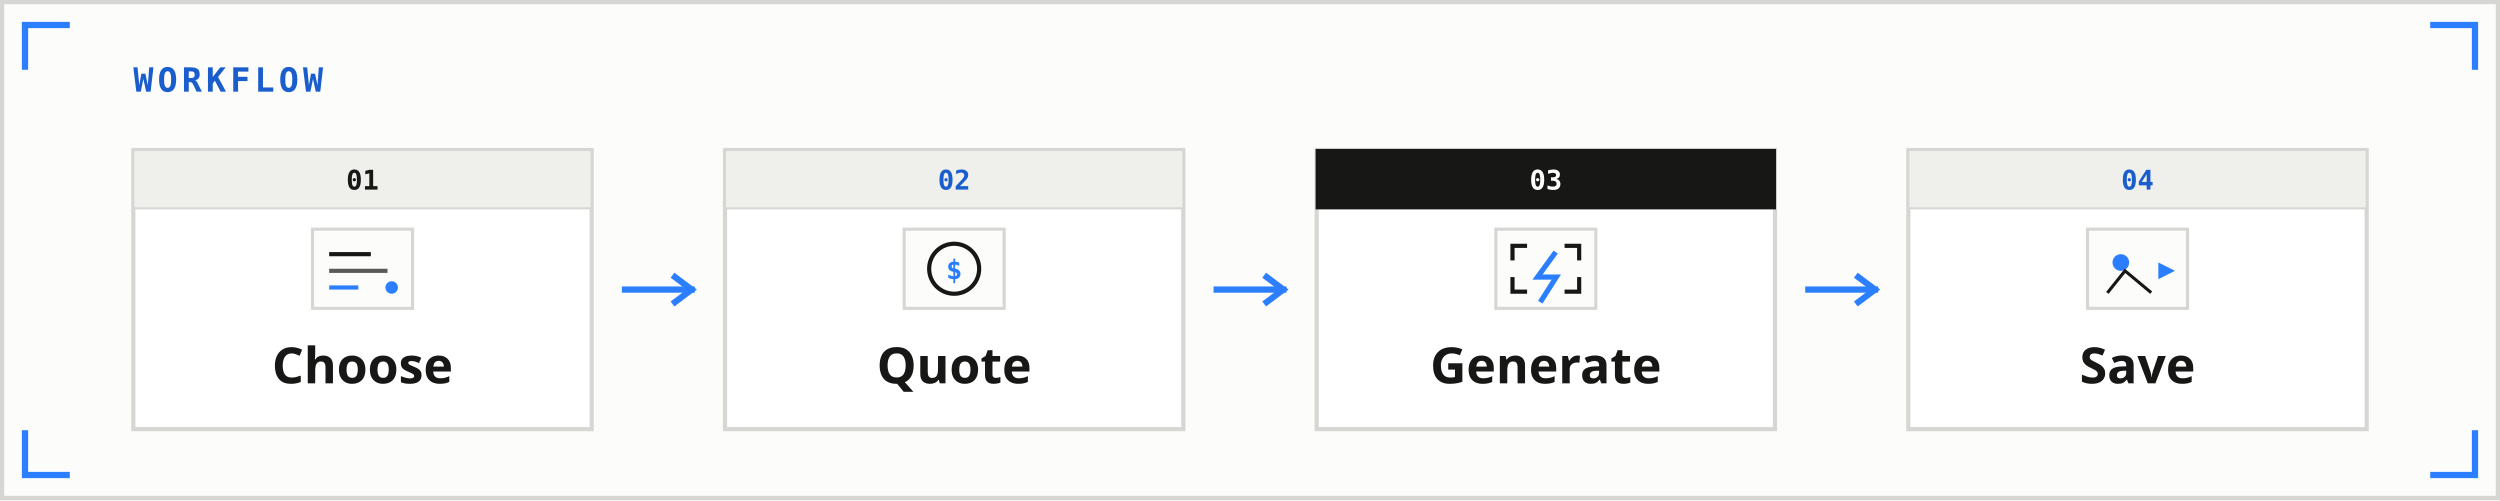
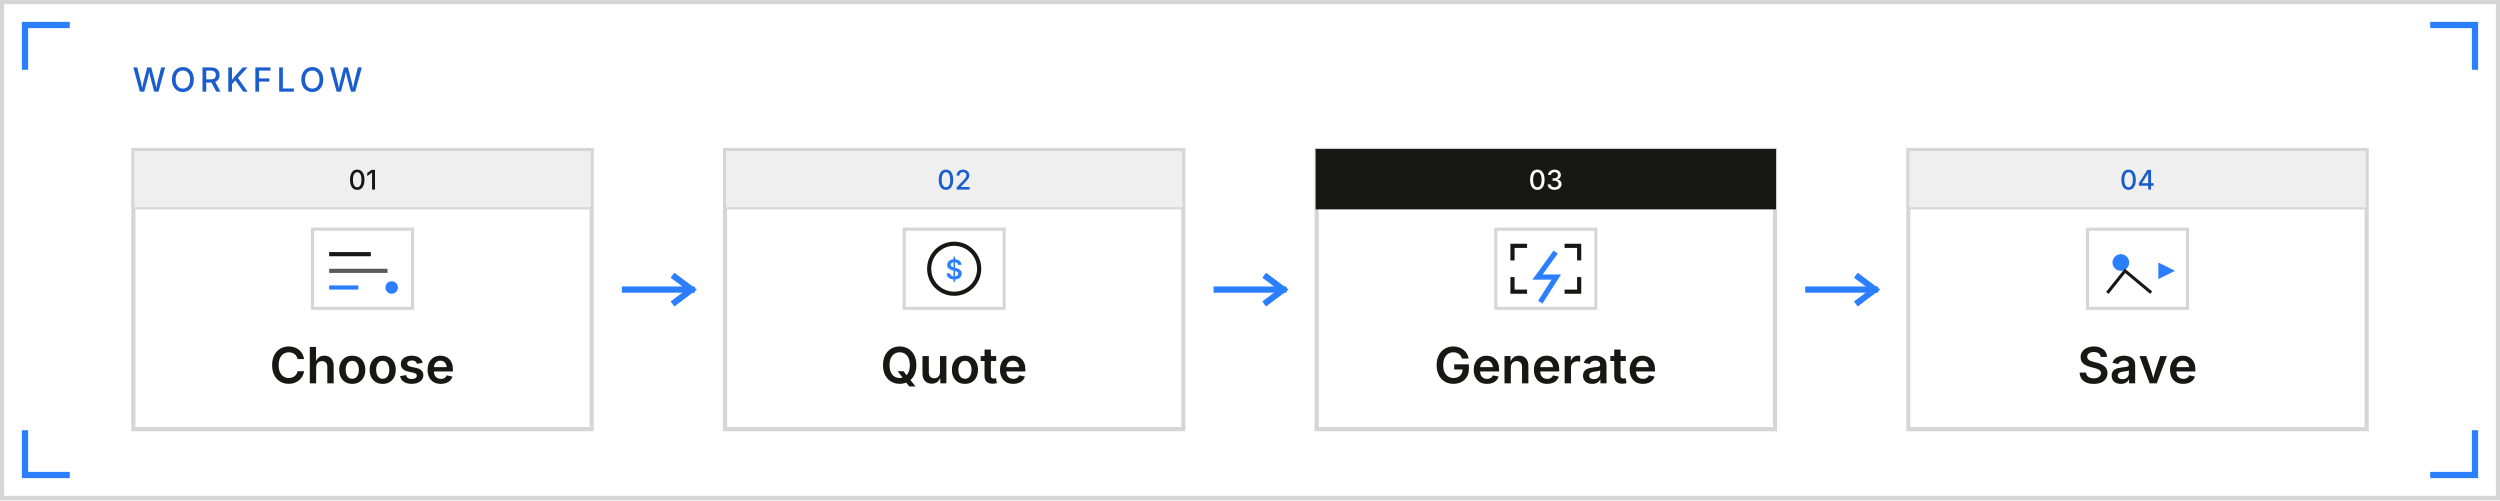
<svg xmlns="http://www.w3.org/2000/svg" viewBox="0 0 1200 240" width="100%" height="100%" fill="none" role="img" aria-labelledby="title desc">
-   <rect width="1200" height="240" fill="#FCFCFB" />
-   <rect x="1" y="1" width="1198" height="238" stroke="#D6D6D3" stroke-width="2" />
+   <rect width="1200" height="240" fill="#FFFFFF" />
+   <rect x="1" y="1" width="1198" height="238" stroke="#D6D6D6" stroke-width="2" />
  <g stroke="#2B7FFF" stroke-width="3" stroke-linecap="square">
    <path d="M12 32 V12 H32" />
    <path d="M1168 12 H1188 V32" />
    <path d="M12 208 V228 H32" />
    <path d="M1168 228 H1188 V208" />
  </g>
-   <text x="64" y="44" fill="#1A5DCC" font-family="'JetBrains Mono', ui-monospace, monospace" font-size="16" font-weight="700" letter-spacing="2">WORKFLOW</text>
+   <path data-label="WORKFLOW" data-font-family="Inter" data-font-weight="500" fill="#1A5DCC" d="M67.16 44 64 32.36H65.88L67.56 39.03Q67.71 39.65 67.85 40.31Q67.98 40.98 68.11 41.66Q68.23 42.34 68.35 43.02H68.09Q68.22 42.34 68.34 41.66Q68.47 40.98 68.62 40.31Q68.76 39.65 68.92 39.03L70.65 32.36H72.6L74.32 39.03Q74.48 39.65 74.62 40.31Q74.76 40.98 74.9 41.66Q75.03 42.34 75.16 43.02H74.88Q75 42.34 75.13 41.66Q75.25 40.98 75.4 40.31Q75.54 39.65 75.68 39.03L77.36 32.36H79.25L76.08 44H74.02L72.17 37.1Q71.96 36.29 71.78 35.34Q71.6 34.39 71.42 33.24H71.82Q71.63 34.34 71.47 35.27Q71.3 36.2 71.06 37.1L69.22 44ZM87.79 44.16Q86.28 44.16 85.09 43.44Q83.9 42.72 83.22 41.39Q82.53 40.05 82.53 38.19Q82.53 36.32 83.22 34.98Q83.9 33.64 85.09 32.92Q86.28 32.2 87.79 32.2Q89.3 32.2 90.48 32.92Q91.67 33.64 92.35 34.98Q93.03 36.32 93.03 38.19Q93.03 40.05 92.35 41.39Q91.67 42.72 90.48 43.44Q89.3 44.16 87.79 44.16ZM87.79 42.53Q88.78 42.53 89.57 42.03Q90.35 41.54 90.81 40.56Q91.26 39.59 91.26 38.19Q91.26 36.77 90.81 35.8Q90.35 34.82 89.57 34.32Q88.78 33.83 87.79 33.83Q86.79 33.83 86 34.33Q85.21 34.83 84.76 35.8Q84.3 36.78 84.3 38.19Q84.3 39.59 84.76 40.56Q85.21 41.53 86 42.03Q86.79 42.53 87.79 42.53ZM97.2 44V32.36H101.37Q102.72 32.36 103.62 32.83Q104.51 33.29 104.96 34.12Q105.41 34.94 105.41 36.02Q105.41 37.09 104.96 37.9Q104.51 38.71 103.61 39.16Q102.71 39.61 101.36 39.61H98.22V38.08H101.19Q102.04 38.08 102.57 37.83Q103.1 37.59 103.35 37.13Q103.6 36.67 103.6 36.02Q103.6 35.36 103.35 34.88Q103.1 34.41 102.57 34.15Q102.04 33.88 101.17 33.88H98.99V44ZM103.82 44 101 38.74H102.98L105.85 44ZM110.83 40.9V39.12Q111.22 38.54 111.6 38.03Q111.98 37.51 112.39 37.01Q112.8 36.51 113.27 35.98L116.54 32.36H118.81L113.86 37.81L113.74 37.78ZM109.57 44V32.36H111.36V36.08L111.32 38.74L111.36 39.61V44ZM116.74 44 112.79 38.3 113.9 36.94 118.85 44ZM122.57 44V32.36H129.82V33.89H124.36V37.63H129.29V39.16H124.36V44ZM134 44V32.36H135.78V42.47H141.05V44ZM149.9 44.16Q148.39 44.16 147.2 43.44Q146.01 42.72 145.32 41.39Q144.64 40.05 144.64 38.19Q144.64 36.32 145.32 34.98Q146.01 33.64 147.2 32.92Q148.39 32.2 149.9 32.2Q151.41 32.2 152.59 32.92Q153.78 33.64 154.46 34.98Q155.14 36.32 155.14 38.19Q155.14 40.05 154.46 41.39Q153.78 42.72 152.59 43.44Q151.41 44.16 149.9 44.16ZM149.9 42.53Q150.89 42.53 151.68 42.03Q152.46 41.54 152.92 40.56Q153.37 39.59 153.37 38.19Q153.37 36.77 152.92 35.8Q152.46 34.82 151.68 34.32Q150.89 33.83 149.9 33.83Q148.9 33.83 148.11 34.33Q147.32 34.83 146.87 35.8Q146.41 36.78 146.41 38.19Q146.41 39.59 146.87 40.56Q147.32 41.53 148.11 42.03Q148.9 42.53 149.9 42.53ZM161.58 44 158.42 32.36H160.3L161.98 39.03Q162.13 39.65 162.27 40.31Q162.4 40.98 162.53 41.66Q162.66 42.34 162.77 43.02H162.51Q162.64 42.34 162.77 41.66Q162.9 40.98 163.04 40.31Q163.18 39.65 163.34 39.03L165.07 32.36H167.02L168.74 39.03Q168.9 39.65 169.04 40.31Q169.18 40.98 169.32 41.66Q169.46 42.34 169.58 43.02H169.3Q169.42 42.34 169.55 41.66Q169.68 40.98 169.82 40.31Q169.96 39.65 170.1 39.03L171.78 32.36H173.67L170.5 44H168.44L166.59 37.1Q166.38 36.29 166.2 35.34Q166.02 34.39 165.84 33.24H166.24Q166.05 34.34 165.89 35.27Q165.73 36.2 165.49 37.1L163.64 44Z" />
  <g transform="translate(64, 72)">
-     <rect width="220" height="134" fill="#FFFFFF" stroke="#D6D6D3" stroke-width="2" />
-     <rect width="220" height="28" fill="#EFEFEC" stroke="#D6D6D3" stroke-width="1" />
-     <text x="110" y="19" fill="#171716" font-family="'JetBrains Mono', monospace" font-size="13" font-weight="700" text-anchor="middle">01</text>
+     <rect width="220" height="134" fill="#FFFFFF" stroke="#D6D6D6" stroke-width="2" />
+     <rect width="220" height="28" fill="#EFEFEF" stroke="#D6D6D6" stroke-width="1" />
+     <path data-label="01" data-font-family="Inter" data-font-weight="500" fill="#171716" d="M107.47 19.13Q106.37 19.13 105.59 18.55Q104.81 17.98 104.4 16.9Q103.99 15.82 103.99 14.28Q103.99 12.74 104.4 11.66Q104.82 10.57 105.59 9.99Q106.37 9.42 107.47 9.42Q108.56 9.42 109.34 9.99Q110.12 10.57 110.53 11.66Q110.95 12.74 110.95 14.28Q110.95 15.81 110.54 16.9Q110.13 17.98 109.35 18.55Q108.57 19.13 107.47 19.13ZM107.47 17.89Q108.12 17.89 108.58 17.46Q109.03 17.03 109.27 16.23Q109.51 15.42 109.51 14.28Q109.51 13.13 109.27 12.31Q109.03 11.5 108.58 11.07Q108.12 10.65 107.47 10.65Q106.81 10.65 106.36 11.08Q105.9 11.51 105.66 12.32Q105.42 13.13 105.42 14.28Q105.42 15.42 105.66 16.23Q105.9 17.03 106.36 17.46Q106.81 17.89 107.47 17.89ZM116.01 9.54V19H114.58V10.86H114.51L112.27 12.5V11.04L114.34 9.54Z" />
    <g transform="translate(86, 38)">
-       <rect width="48" height="38" fill="#FCFCFB" stroke="#D6D6D3" stroke-width="1.5" />
+       <rect width="48" height="38" fill="#FFFFFF" stroke="#D6D6D6" stroke-width="1.5" />
      <line x1="8" y1="12" x2="28" y2="12" stroke="#171716" stroke-width="2" />
-       <line x1="8" y1="20" x2="36" y2="20" stroke="#5A5A56" stroke-width="2" />
+       <line x1="8" y1="20" x2="36" y2="20" stroke="#5A5A5A" stroke-width="2" />
      <line x1="8" y1="28" x2="22" y2="28" stroke="#2B7FFF" stroke-width="2" />
      <circle cx="38" cy="28" r="3" fill="#2B7FFF" />
    </g>
-     <text x="110" y="112" fill="#171716" font-family="system-ui, sans-serif" font-size="24" font-weight="800" text-anchor="middle">Choose</text>
+     <path data-label="Choose" data-font-family="Inter" data-font-weight="600" fill="#171716" d="M74.6 112.23Q72.3 112.23 70.5 111.17Q68.69 110.1 67.65 108.1Q66.61 106.09 66.61 103.28Q66.61 100.45 67.66 98.45Q68.7 96.44 70.51 95.37Q72.32 94.3 74.6 94.3Q76.03 94.3 77.28 94.71Q78.53 95.12 79.51 95.9Q80.48 96.68 81.11 97.8Q81.75 98.92 81.96 100.35H78.8Q78.66 99.57 78.29 98.97Q77.91 98.37 77.36 97.95Q76.81 97.54 76.12 97.32Q75.43 97.11 74.65 97.11Q73.22 97.11 72.11 97.83Q71 98.55 70.38 99.92Q69.75 101.3 69.75 103.28Q69.75 105.28 70.39 106.65Q71.02 108.03 72.12 108.73Q73.22 109.43 74.64 109.43Q75.42 109.43 76.11 109.21Q76.8 109 77.35 108.58Q77.91 108.17 78.29 107.56Q78.66 106.96 78.81 106.19H81.96Q81.79 107.44 81.2 108.54Q80.61 109.63 79.65 110.46Q78.69 111.3 77.42 111.77Q76.14 112.23 74.6 112.23ZM87.75 104.33V112H84.7V94.54H87.7V102.14H87.39Q87.93 100.44 89 99.59Q90.07 98.73 91.67 98.73Q93.02 98.73 94.03 99.31Q95.04 99.89 95.6 100.99Q96.16 102.09 96.16 103.67V112H93.11V104.14Q93.11 102.82 92.43 102.07Q91.74 101.32 90.54 101.32Q89.74 101.32 89.1 101.68Q88.47 102.03 88.11 102.7Q87.75 103.37 87.75 104.33ZM105.08 112.26Q103.17 112.26 101.77 111.42Q100.36 110.57 99.59 109.05Q98.82 107.53 98.82 105.51Q98.82 103.48 99.59 101.95Q100.36 100.43 101.77 99.58Q103.17 98.73 105.08 98.73Q107 98.73 108.4 99.58Q109.81 100.43 110.58 101.95Q111.35 103.48 111.35 105.51Q111.35 107.53 110.58 109.05Q109.81 110.57 108.4 111.42Q107 112.26 105.08 112.26ZM105.08 109.79Q106.15 109.79 106.85 109.22Q107.56 108.64 107.91 107.67Q108.25 106.7 108.25 105.51Q108.25 104.3 107.91 103.33Q107.56 102.35 106.85 101.78Q106.15 101.21 105.08 101.21Q104.02 101.21 103.32 101.78Q102.62 102.35 102.27 103.32Q101.92 104.29 101.92 105.51Q101.92 106.7 102.27 107.67Q102.62 108.64 103.32 109.22Q104.02 109.79 105.08 109.79ZM119.69 112.26Q117.79 112.26 116.38 111.42Q114.97 110.57 114.2 109.05Q113.43 107.53 113.43 105.51Q113.43 103.48 114.2 101.95Q114.97 100.43 116.38 99.58Q117.79 98.73 119.69 98.73Q121.61 98.73 123.02 99.58Q124.42 100.43 125.19 101.95Q125.96 103.48 125.96 105.51Q125.96 107.53 125.19 109.05Q124.42 110.57 123.02 111.42Q121.61 112.26 119.69 112.26ZM119.69 109.79Q120.76 109.79 121.47 109.22Q122.17 108.64 122.52 107.67Q122.87 106.7 122.87 105.51Q122.87 104.3 122.52 103.33Q122.17 102.35 121.47 101.78Q120.76 101.21 119.69 101.21Q118.63 101.21 117.93 101.78Q117.23 102.35 116.88 103.32Q116.54 104.29 116.54 105.51Q116.54 106.7 116.88 107.67Q117.23 108.64 117.93 109.22Q118.63 109.79 119.69 109.79ZM133.58 112.26Q132.07 112.26 130.91 111.83Q129.75 111.4 129.01 110.57Q128.27 109.74 128.04 108.55L130.89 108.02Q131.15 108.99 131.84 109.46Q132.53 109.93 133.64 109.93Q134.76 109.93 135.42 109.48Q136.08 109.03 136.08 108.37Q136.08 107.8 135.65 107.43Q135.22 107.06 134.31 106.87L132.08 106.39Q130.23 105.99 129.31 105.07Q128.4 104.16 128.4 102.71Q128.4 101.5 129.07 100.61Q129.74 99.72 130.93 99.22Q132.11 98.73 133.68 98.73Q135.17 98.73 136.24 99.16Q137.31 99.58 137.98 100.33Q138.64 101.09 138.9 102.11L136.18 102.64Q135.96 101.96 135.37 101.49Q134.78 101.01 133.72 101.01Q132.75 101.01 132.1 101.44Q131.45 101.86 131.45 102.53Q131.45 103.1 131.88 103.48Q132.31 103.85 133.31 104.07L135.54 104.54Q137.4 104.93 138.3 105.81Q139.21 106.69 139.21 108.08Q139.21 109.32 138.49 110.26Q137.77 111.2 136.5 111.73Q135.23 112.26 133.58 112.26ZM147.59 112.26Q145.62 112.26 144.19 111.44Q142.77 110.61 142 109.09Q141.23 107.58 141.23 105.53Q141.23 103.51 141.99 101.98Q142.75 100.45 144.13 99.59Q145.52 98.73 147.39 98.73Q148.59 98.73 149.68 99.12Q150.76 99.51 151.59 100.32Q152.43 101.12 152.91 102.37Q153.39 103.62 153.39 105.35V106.3H142.67V104.23H151.87L150.45 104.85Q150.45 103.73 150.1 102.9Q149.76 102.06 149.08 101.59Q148.41 101.12 147.41 101.12Q146.41 101.12 145.7 101.6Q145 102.07 144.63 102.87Q144.26 103.66 144.26 104.63V106.06Q144.26 107.3 144.68 108.16Q145.1 109.01 145.86 109.44Q146.63 109.87 147.63 109.87Q148.3 109.87 148.85 109.68Q149.39 109.49 149.79 109.11Q150.18 108.73 150.39 108.18L153.19 108.75Q152.87 109.81 152.11 110.6Q151.34 111.39 150.2 111.83Q149.06 112.26 147.59 112.26Z" />
  </g>
  <g transform="translate(300, 139)">
    <line x1="0" y1="0" x2="32" y2="0" stroke="#2B7FFF" stroke-width="3" stroke-linecap="square" />
    <path d="M24 -6 L32 0 L24 6" fill="none" stroke="#2B7FFF" stroke-width="3" stroke-linecap="square" stroke-linejoin="miter" />
  </g>
  <g transform="translate(348, 72)">
-     <rect width="220" height="134" fill="#FFFFFF" stroke="#D6D6D3" stroke-width="2" />
-     <rect width="220" height="28" fill="#EFEFEC" stroke="#D6D6D3" stroke-width="1" />
-     <text x="110" y="19" fill="#1A5DCC" font-family="'JetBrains Mono', monospace" font-size="13" font-weight="700" text-anchor="middle">02</text>
+     <rect width="220" height="134" fill="#FFFFFF" stroke="#D6D6D6" stroke-width="2" />
+     <rect width="220" height="28" fill="#EFEFEF" stroke="#D6D6D6" stroke-width="1" />
+     <path data-label="02" data-font-family="Inter" data-font-weight="500" fill="#1A5DCC" d="M106.06 19.13Q104.96 19.13 104.18 18.55Q103.41 17.98 102.99 16.9Q102.58 15.82 102.58 14.28Q102.58 12.74 103 11.66Q103.41 10.57 104.19 9.99Q104.97 9.42 106.06 9.42Q107.16 9.42 107.94 9.99Q108.72 10.57 109.13 11.66Q109.54 12.74 109.54 14.28Q109.54 15.81 109.13 16.9Q108.72 17.98 107.94 18.55Q107.17 19.13 106.06 19.13ZM106.06 17.89Q106.72 17.89 107.17 17.46Q107.63 17.03 107.87 16.23Q108.11 15.42 108.11 14.28Q108.11 13.13 107.87 12.31Q107.63 11.5 107.17 11.07Q106.72 10.65 106.06 10.65Q105.41 10.65 104.95 11.08Q104.49 11.51 104.25 12.32Q104.01 13.13 104.01 14.28Q104.01 15.42 104.25 16.23Q104.49 17.03 104.95 17.46Q105.41 17.89 106.06 17.89ZM111.17 19V17.96L114.38 14.63Q114.88 14.11 115.21 13.71Q115.54 13.31 115.71 12.94Q115.88 12.57 115.88 12.16Q115.88 11.68 115.66 11.34Q115.44 11 115.07 10.81Q114.69 10.63 114.21 10.63Q113.7 10.63 113.33 10.84Q112.95 11.04 112.75 11.42Q112.55 11.79 112.55 12.3H111.16Q111.16 11.43 111.56 10.78Q111.96 10.13 112.65 9.77Q113.34 9.42 114.23 9.42Q115.13 9.42 115.81 9.77Q116.5 10.12 116.88 10.73Q117.27 11.34 117.27 12.11Q117.27 12.63 117.08 13.12Q116.89 13.62 116.4 14.24Q115.92 14.86 115.03 15.75L113.18 17.69V17.76H117.42V19Z" />
    <g transform="translate(86, 38)">
-       <rect width="48" height="38" fill="#FCFCFB" stroke="#D6D6D3" stroke-width="1.5" />
+       <rect width="48" height="38" fill="#FFFFFF" stroke="#D6D6D6" stroke-width="1.5" />
      <circle cx="24" cy="19" r="12" stroke="#171716" stroke-width="2" fill="none" />
-       <text x="24" y="24" fill="#2B7FFF" font-family="'JetBrains Mono', monospace" font-size="13" font-weight="800" text-anchor="middle">$</text>
+       <path data-label="$" data-font-family="Inter" data-font-weight="600" fill="#2B7FFF" d="M23.66 25.31V13.23H24.42V25.31ZM24.05 24.15Q22.95 24.15 22.14 23.8Q21.33 23.46 20.87 22.81Q20.42 22.15 20.38 21.22H22.05Q22.09 21.71 22.36 22.04Q22.63 22.37 23.06 22.53Q23.5 22.7 24.03 22.7Q24.59 22.7 25.02 22.53Q25.45 22.36 25.69 22.05Q25.93 21.74 25.93 21.33Q25.93 20.96 25.72 20.72Q25.5 20.48 25.12 20.31Q24.74 20.15 24.22 20.02L23.15 19.74Q21.96 19.44 21.3 18.82Q20.63 18.2 20.63 17.2Q20.63 16.36 21.09 15.74Q21.54 15.11 22.32 14.76Q23.1 14.42 24.09 14.42Q25.1 14.42 25.86 14.76Q26.62 15.11 27.05 15.73Q27.48 16.34 27.5 17.13H25.85Q25.79 16.52 25.31 16.19Q24.83 15.86 24.06 15.86Q23.53 15.86 23.15 16.02Q22.76 16.18 22.56 16.46Q22.35 16.74 22.35 17.1Q22.35 17.5 22.59 17.75Q22.84 18 23.21 18.16Q23.58 18.31 23.96 18.4L24.84 18.63Q25.37 18.75 25.87 18.97Q26.36 19.18 26.76 19.5Q27.16 19.82 27.39 20.27Q27.62 20.73 27.62 21.35Q27.62 22.18 27.2 22.81Q26.78 23.44 25.98 23.79Q25.18 24.15 24.05 24.15Z" />
    </g>
-     <text x="110" y="112" fill="#171716" font-family="system-ui, sans-serif" font-size="24" font-weight="800" text-anchor="middle">Quote</text>
+     <path data-label="Quote" data-font-family="Inter" data-font-weight="600" fill="#171716" d="M82.88 106.18H85.69L87.41 108.41L88.54 109.77L91.45 113.51H88.46L86.49 111.01L85.68 109.86ZM83.86 112.23Q81.57 112.23 79.75 111.17Q77.94 110.1 76.89 108.1Q75.84 106.09 75.84 103.28Q75.84 100.45 76.89 98.45Q77.94 96.44 79.75 95.37Q81.57 94.3 83.86 94.3Q86.15 94.3 87.96 95.37Q89.77 96.44 90.81 98.45Q91.86 100.45 91.86 103.28Q91.86 106.1 90.81 108.1Q89.77 110.11 87.96 111.17Q86.15 112.23 83.86 112.23ZM83.86 109.43Q85.28 109.43 86.38 108.72Q87.47 108.02 88.1 106.64Q88.72 105.27 88.72 103.28Q88.72 101.28 88.1 99.9Q87.47 98.52 86.38 97.82Q85.28 97.11 83.86 97.11Q82.43 97.11 81.33 97.82Q80.23 98.53 79.61 99.91Q78.98 101.28 78.98 103.28Q78.98 105.27 79.61 106.64Q80.23 108.01 81.33 108.72Q82.43 109.43 83.86 109.43ZM99.28 112.16Q97.94 112.16 96.92 111.59Q95.91 111.01 95.35 109.91Q94.79 108.8 94.79 107.23V98.9H97.84V106.76Q97.84 108.08 98.53 108.83Q99.22 109.57 100.41 109.57Q101.22 109.57 101.85 109.22Q102.48 108.87 102.84 108.19Q103.2 107.52 103.2 106.57V98.9H106.26V112H103.36L103.33 108.76H103.56Q103.01 110.47 101.93 111.32Q100.85 112.16 99.28 112.16ZM115.18 112.26Q113.27 112.26 111.86 111.42Q110.45 110.57 109.69 109.05Q108.92 107.53 108.92 105.51Q108.92 103.48 109.69 101.95Q110.45 100.43 111.86 99.58Q113.27 98.73 115.18 98.73Q117.09 98.73 118.5 99.58Q119.91 100.43 120.67 101.95Q121.44 103.48 121.44 105.51Q121.44 107.53 120.67 109.05Q119.91 110.57 118.5 111.42Q117.09 112.26 115.18 112.26ZM115.18 109.79Q116.24 109.79 116.95 109.22Q117.65 108.64 118 107.67Q118.35 106.7 118.35 105.51Q118.35 104.3 118 103.33Q117.65 102.35 116.95 101.78Q116.24 101.21 115.18 101.21Q114.11 101.21 113.41 101.78Q112.71 102.35 112.37 103.32Q112.02 104.29 112.02 105.51Q112.02 106.7 112.37 107.67Q112.71 108.64 113.41 109.22Q114.11 109.79 115.18 109.79ZM130.16 98.9V101.29H122.72V98.9ZM124.58 95.78H127.63V108.31Q127.63 109.02 127.93 109.35Q128.24 109.69 128.94 109.69Q129.14 109.69 129.49 109.64Q129.83 109.59 130.04 109.54L130.52 111.89Q130.02 112.05 129.5 112.11Q128.97 112.18 128.48 112.18Q126.6 112.18 125.59 111.24Q124.58 110.3 124.58 108.57ZM138.36 112.26Q136.39 112.26 134.96 111.44Q133.54 110.61 132.77 109.09Q132 107.58 132 105.53Q132 103.51 132.76 101.98Q133.52 100.45 134.91 99.59Q136.29 98.73 138.16 98.73Q139.37 98.73 140.45 99.12Q141.53 99.51 142.37 100.32Q143.2 101.12 143.68 102.37Q144.16 103.62 144.16 105.35V106.3H133.44V104.23H142.64L141.22 104.85Q141.22 103.73 140.87 102.9Q140.53 102.06 139.86 101.59Q139.18 101.12 138.18 101.12Q137.18 101.12 136.47 101.6Q135.77 102.07 135.4 102.87Q135.03 103.66 135.03 104.63V106.06Q135.03 107.3 135.45 108.16Q135.87 109.01 136.64 109.44Q137.4 109.87 138.4 109.87Q139.07 109.87 139.62 109.68Q140.16 109.49 140.56 109.11Q140.95 108.73 141.16 108.18L143.96 108.75Q143.65 109.81 142.88 110.6Q142.12 111.39 140.97 111.83Q139.83 112.26 138.36 112.26Z" />
  </g>
  <g transform="translate(584, 139)">
    <line x1="0" y1="0" x2="32" y2="0" stroke="#2B7FFF" stroke-width="3" stroke-linecap="square" />
    <path d="M24 -6 L32 0 L24 6" fill="none" stroke="#2B7FFF" stroke-width="3" stroke-linecap="square" stroke-linejoin="miter" />
  </g>
  <g transform="translate(632, 72)">
-     <rect width="220" height="134" fill="#FFFFFF" stroke="#D6D6D3" stroke-width="2" />
+     <rect width="220" height="134" fill="#FFFFFF" stroke="#D6D6D6" stroke-width="2" />
    <rect width="220" height="28" fill="#171716" stroke="#171716" stroke-width="1" />
-     <text x="110" y="19" fill="#FFFFFF" font-family="'JetBrains Mono', monospace" font-size="13" font-weight="700" text-anchor="middle">03</text>
+     <path data-label="03" data-font-family="Inter" data-font-weight="500" fill="#FFFFFF" d="M105.92 19.13Q104.82 19.13 104.05 18.55Q103.27 17.98 102.86 16.9Q102.44 15.82 102.44 14.28Q102.44 12.74 102.86 11.66Q103.27 10.57 104.05 9.99Q104.83 9.42 105.92 9.42Q107.02 9.42 107.8 9.99Q108.58 10.57 108.99 11.66Q109.4 12.74 109.4 14.28Q109.4 15.81 108.99 16.9Q108.58 17.98 107.81 18.55Q107.03 19.13 105.92 19.13ZM105.92 17.89Q106.58 17.89 107.04 17.46Q107.49 17.03 107.73 16.23Q107.97 15.42 107.97 14.28Q107.97 13.13 107.73 12.31Q107.49 11.5 107.03 11.07Q106.58 10.65 105.92 10.65Q105.27 10.65 104.81 11.08Q104.36 11.51 104.12 12.32Q103.88 13.13 103.88 14.28Q103.88 15.42 104.12 16.23Q104.35 17.03 104.81 17.46Q105.27 17.89 105.92 17.89ZM114.2 19.13Q113.24 19.13 112.5 18.8Q111.75 18.47 111.32 17.88Q110.88 17.3 110.86 16.52H112.32Q112.35 16.94 112.6 17.25Q112.85 17.56 113.27 17.72Q113.68 17.89 114.19 17.89Q114.75 17.89 115.17 17.69Q115.6 17.5 115.84 17.15Q116.09 16.81 116.09 16.35Q116.09 15.88 115.85 15.52Q115.6 15.16 115.15 14.96Q114.69 14.75 114.04 14.75H113.23V13.57H114.04Q114.56 13.57 114.96 13.39Q115.35 13.2 115.58 12.86Q115.8 12.53 115.8 12.07Q115.8 11.64 115.6 11.32Q115.41 10.99 115.05 10.81Q114.7 10.63 114.22 10.63Q113.76 10.63 113.36 10.8Q112.97 10.96 112.72 11.27Q112.47 11.57 112.45 12H111.06Q111.08 11.24 111.51 10.65Q111.94 10.07 112.65 9.74Q113.36 9.42 114.24 9.42Q115.15 9.42 115.82 9.77Q116.49 10.13 116.85 10.71Q117.21 11.3 117.21 11.99Q117.21 12.79 116.77 13.34Q116.32 13.89 115.58 14.08V14.16Q116.21 14.25 116.65 14.56Q117.09 14.87 117.33 15.34Q117.56 15.81 117.56 16.4Q117.56 17.19 117.12 17.8Q116.69 18.42 115.93 18.77Q115.17 19.13 114.2 19.13Z" />
    <g transform="translate(86, 38)">
-       <rect width="48" height="38" fill="#FCFCFB" stroke="#D6D6D3" stroke-width="1.5" />
+       <rect width="48" height="38" fill="#FFFFFF" stroke="#D6D6D6" stroke-width="1.5" />
      <path d="M8 14V8h6M40 14V8H34M8 24v6h6M40 24v6H34" stroke="#171716" stroke-width="2" stroke-linecap="square" />
      <path d="M28 12 20 23h9L22 34" stroke="#2B7FFF" stroke-width="2.5" stroke-linecap="square" stroke-linejoin="miter" />
    </g>
-     <text x="110" y="112" fill="#171716" font-family="system-ui, sans-serif" font-size="24" font-weight="800" text-anchor="middle">Generate</text>
+     <path data-label="Generate" data-font-family="Inter" data-font-weight="600" fill="#171716" d="M65.68 112.23Q63.27 112.23 61.45 111.15Q59.63 110.06 58.61 108.05Q57.59 106.04 57.59 103.29Q57.59 100.47 58.64 98.46Q59.68 96.45 61.49 95.38Q63.3 94.3 65.58 94.3Q67.02 94.3 68.27 94.73Q69.51 95.15 70.49 95.92Q71.47 96.7 72.1 97.77Q72.73 98.83 72.93 100.12H69.73Q69.52 99.42 69.15 98.86Q68.78 98.31 68.26 97.91Q67.74 97.52 67.07 97.32Q66.41 97.11 65.62 97.11Q64.21 97.11 63.1 97.82Q62 98.53 61.37 99.91Q60.74 101.28 60.74 103.26Q60.74 105.24 61.36 106.62Q61.99 107.99 63.11 108.71Q64.22 109.43 65.69 109.43Q67.03 109.43 68 108.91Q68.98 108.4 69.51 107.45Q70.04 106.5 70.04 105.22L70.77 105.33H66.01V102.87H73.08V104.96Q73.08 107.21 72.13 108.84Q71.17 110.47 69.5 111.35Q67.83 112.23 65.68 112.23ZM81.76 112.26Q79.79 112.26 78.36 111.44Q76.94 110.61 76.17 109.09Q75.4 107.58 75.4 105.53Q75.4 103.51 76.16 101.98Q76.92 100.45 78.3 99.59Q79.69 98.73 81.56 98.73Q82.76 98.73 83.85 99.12Q84.93 99.51 85.76 100.32Q86.6 101.12 87.08 102.37Q87.56 103.62 87.56 105.35V106.3H76.84V104.23H86.04L84.62 104.85Q84.62 103.73 84.27 102.9Q83.93 102.06 83.25 101.59Q82.58 101.12 81.58 101.12Q80.58 101.12 79.87 101.6Q79.17 102.07 78.8 102.87Q78.43 103.66 78.43 104.63V106.06Q78.43 107.3 78.85 108.16Q79.27 109.01 80.03 109.44Q80.8 109.87 81.8 109.87Q82.47 109.87 83.02 109.68Q83.56 109.49 83.96 109.11Q84.35 108.73 84.56 108.18L87.36 108.75Q87.04 109.81 86.28 110.6Q85.51 111.39 84.37 111.83Q83.23 112.26 81.76 112.26ZM93.21 104.33V112H90.17V98.9H93.05L93.1 102.14H92.86Q93.4 100.44 94.47 99.59Q95.54 98.73 97.14 98.73Q98.49 98.73 99.5 99.31Q100.5 99.89 101.06 100.99Q101.62 102.09 101.62 103.67V112H98.58V104.14Q98.58 102.82 97.89 102.07Q97.21 101.32 96.01 101.32Q95.2 101.32 94.57 101.68Q93.94 102.03 93.57 102.7Q93.21 103.37 93.21 104.33ZM110.64 112.26Q108.67 112.26 107.24 111.44Q105.81 110.61 105.04 109.09Q104.28 107.58 104.28 105.53Q104.28 103.51 105.03 101.98Q105.79 100.45 107.18 99.59Q108.57 98.73 110.44 98.73Q111.64 98.73 112.72 99.12Q113.8 99.51 114.64 100.32Q115.48 101.12 115.95 102.37Q116.43 103.62 116.43 105.35V106.3H105.71V104.23H114.91L113.49 104.85Q113.49 103.73 113.15 102.9Q112.8 102.06 112.13 101.59Q111.46 101.12 110.45 101.12Q109.45 101.12 108.75 101.6Q108.04 102.07 107.67 102.87Q107.3 103.66 107.3 104.63V106.06Q107.3 107.3 107.72 108.16Q108.15 109.01 108.91 109.44Q109.67 109.87 110.68 109.87Q111.35 109.87 111.89 109.68Q112.44 109.49 112.83 109.11Q113.23 108.73 113.43 108.18L116.23 108.75Q115.92 109.81 115.15 110.6Q114.39 111.39 113.25 111.83Q112.1 112.26 110.64 112.26ZM119.04 112V98.9H121.99V101.09H122.13Q122.49 99.95 123.37 99.34Q124.24 98.72 125.37 98.72Q125.63 98.72 125.95 98.74Q126.26 98.77 126.48 98.81V101.61Q126.3 101.55 125.87 101.5Q125.45 101.45 125.05 101.45Q124.2 101.45 123.53 101.81Q122.85 102.18 122.47 102.82Q122.09 103.45 122.09 104.29V112ZM132.23 112.27Q130.99 112.27 129.99 111.82Q128.99 111.37 128.42 110.49Q127.84 109.61 127.84 108.32Q127.84 107.21 128.25 106.48Q128.67 105.76 129.38 105.33Q130.1 104.89 130.99 104.67Q131.88 104.45 132.83 104.35Q133.98 104.22 134.69 104.12Q135.4 104.03 135.74 103.82Q136.07 103.61 136.07 103.17V103.11Q136.07 102.46 135.81 102.01Q135.55 101.56 135.04 101.32Q134.54 101.08 133.79 101.08Q133.03 101.08 132.47 101.32Q131.91 101.55 131.56 101.93Q131.2 102.3 131.04 102.74L128.21 102.16Q128.6 100.99 129.41 100.24Q130.22 99.48 131.34 99.11Q132.47 98.73 133.77 98.73Q134.7 98.73 135.64 98.95Q136.58 99.17 137.37 99.68Q138.16 100.19 138.64 101.06Q139.12 101.93 139.12 103.24V112H136.2V110.19H136.08Q135.79 110.75 135.28 111.23Q134.76 111.7 134.01 111.98Q133.25 112.27 132.23 112.27ZM133.01 110.01Q133.96 110.01 134.65 109.63Q135.33 109.26 135.71 108.64Q136.09 108.02 136.09 107.3V105.75Q135.94 105.87 135.59 105.98Q135.23 106.08 134.79 106.16Q134.35 106.24 133.92 106.3Q133.5 106.36 133.2 106.4Q132.52 106.49 131.97 106.7Q131.42 106.92 131.11 107.3Q130.79 107.68 130.79 108.28Q130.79 108.85 131.08 109.23Q131.37 109.61 131.87 109.81Q132.37 110.01 133.01 110.01ZM148.41 98.9V101.29H140.97V98.9ZM142.83 95.78H145.87V108.31Q145.87 109.02 146.18 109.35Q146.48 109.69 147.18 109.69Q147.39 109.69 147.73 109.64Q148.08 109.59 148.29 109.54L148.77 111.89Q148.27 112.05 147.74 112.11Q147.22 112.18 146.73 112.18Q144.85 112.18 143.84 111.24Q142.83 110.3 142.83 108.57ZM156.61 112.26Q154.64 112.26 153.21 111.44Q151.78 110.61 151.02 109.09Q150.25 107.58 150.25 105.53Q150.25 103.51 151.01 101.98Q151.76 100.45 153.15 99.59Q154.54 98.73 156.41 98.73Q157.61 98.73 158.69 99.12Q159.77 99.51 160.61 100.32Q161.45 101.12 161.93 102.37Q162.41 103.62 162.41 105.35V106.3H151.69V104.23H160.89L159.46 104.85Q159.46 103.73 159.12 102.9Q158.78 102.06 158.1 101.59Q157.43 101.12 156.43 101.12Q155.42 101.12 154.72 101.6Q154.01 102.07 153.65 102.87Q153.28 103.66 153.28 104.63V106.06Q153.28 107.3 153.7 108.16Q154.12 109.01 154.88 109.44Q155.64 109.87 156.65 109.87Q157.32 109.87 157.86 109.68Q158.41 109.49 158.8 109.11Q159.2 108.73 159.41 108.18L162.2 108.75Q161.89 109.81 161.13 110.6Q160.36 111.39 159.22 111.83Q158.07 112.26 156.61 112.26Z" />
  </g>
  <g transform="translate(868, 139)">
    <line x1="0" y1="0" x2="32" y2="0" stroke="#2B7FFF" stroke-width="3" stroke-linecap="square" />
    <path d="M24 -6 L32 0 L24 6" fill="none" stroke="#2B7FFF" stroke-width="3" stroke-linecap="square" stroke-linejoin="miter" />
  </g>
  <g transform="translate(916, 72)">
-     <rect width="220" height="134" fill="#FFFFFF" stroke="#D6D6D3" stroke-width="2" />
-     <rect width="220" height="28" fill="#EFEFEC" stroke="#D6D6D3" stroke-width="1" />
-     <text x="110" y="19" fill="#1A5DCC" font-family="'JetBrains Mono', monospace" font-size="13" font-weight="700" text-anchor="middle">04</text>
+     <rect width="220" height="134" fill="#FFFFFF" stroke="#D6D6D6" stroke-width="2" />
+     <rect width="220" height="28" fill="#EFEFEF" stroke="#D6D6D6" stroke-width="1" />
+     <path data-label="04" data-font-family="Inter" data-font-weight="500" fill="#1A5DCC" d="M105.72 19.13Q104.62 19.13 103.85 18.55Q103.07 17.98 102.66 16.9Q102.24 15.82 102.24 14.28Q102.24 12.74 102.66 11.66Q103.07 10.57 103.85 9.99Q104.63 9.42 105.72 9.42Q106.82 9.42 107.6 9.99Q108.38 10.57 108.79 11.66Q109.2 12.74 109.2 14.28Q109.2 15.81 108.79 16.9Q108.38 17.98 107.61 18.55Q106.83 19.13 105.72 19.13ZM105.72 17.89Q106.38 17.89 106.83 17.46Q107.29 17.03 107.53 16.23Q107.77 15.42 107.77 14.28Q107.77 13.13 107.53 12.31Q107.29 11.5 106.83 11.07Q106.38 10.65 105.72 10.65Q105.07 10.65 104.61 11.08Q104.16 11.51 103.92 12.32Q103.68 13.13 103.68 14.28Q103.68 15.42 103.92 16.23Q104.15 17.03 104.61 17.46Q105.07 17.89 105.72 17.89ZM110.64 17.16V15.99L114.72 9.54H115.64V11.26H115.06L112.15 15.85V15.93H117.76V17.16ZM115.12 19V16.81L115.13 16.27V9.54H116.51V19Z" />
    <g transform="translate(86, 38)">
-       <rect width="48" height="38" fill="#FCFCFB" stroke="#D6D6D3" stroke-width="1.5" />
+       <rect width="48" height="38" fill="#FFFFFF" stroke="#D6D6D6" stroke-width="1.5" />
      <circle cx="16" cy="16" r="4" fill="#2B7FFF" />
      <path d="M10 30 L18 20 L30 30" stroke="#171716" stroke-width="1.5" stroke-linecap="square" />
      <path d="M34 16 L42 20 L34 24 Z" fill="#2B7FFF" />
    </g>
-     <text x="110" y="112" fill="#171716" font-family="system-ui, sans-serif" font-size="24" font-weight="800" text-anchor="middle">Save</text>
+     <path data-label="Save" data-font-family="Inter" data-font-weight="600" fill="#171716" d="M88.99 112.27Q86.97 112.27 85.47 111.64Q83.97 111.01 83.13 109.8Q82.29 108.59 82.22 106.86H85.3Q85.38 107.78 85.87 108.39Q86.37 109 87.18 109.3Q87.99 109.6 88.97 109.6Q90 109.6 90.79 109.28Q91.58 108.97 92.03 108.4Q92.47 107.82 92.47 107.08Q92.47 106.39 92.08 105.95Q91.68 105.5 90.98 105.2Q90.27 104.89 89.32 104.65L87.33 104.14Q85.15 103.58 83.92 102.44Q82.69 101.3 82.69 99.45Q82.69 97.9 83.53 96.74Q84.36 95.59 85.81 94.95Q87.25 94.3 89.07 94.3Q90.94 94.3 92.34 94.95Q93.74 95.6 94.54 96.73Q95.33 97.86 95.36 99.32H92.33Q92.21 98.2 91.33 97.58Q90.44 96.97 89.03 96.97Q88.05 96.97 87.33 97.26Q86.62 97.56 86.24 98.08Q85.86 98.6 85.86 99.26Q85.86 99.99 86.31 100.46Q86.76 100.93 87.45 101.21Q88.14 101.49 88.84 101.67L90.47 102.09Q91.44 102.31 92.35 102.71Q93.27 103.1 94 103.69Q94.74 104.28 95.17 105.12Q95.6 105.96 95.6 107.1Q95.6 108.63 94.82 109.8Q94.03 110.97 92.56 111.62Q91.08 112.27 88.99 112.27ZM101.99 112.27Q100.75 112.27 99.75 111.82Q98.75 111.37 98.18 110.49Q97.6 109.61 97.6 108.32Q97.6 107.21 98.02 106.48Q98.43 105.76 99.14 105.33Q99.86 104.89 100.75 104.67Q101.64 104.45 102.59 104.35Q103.74 104.22 104.45 104.12Q105.16 104.03 105.5 103.82Q105.83 103.61 105.83 103.17V103.11Q105.83 102.46 105.57 102.01Q105.31 101.56 104.8 101.32Q104.3 101.08 103.55 101.08Q102.79 101.08 102.23 101.32Q101.67 101.55 101.32 101.93Q100.96 102.3 100.8 102.74L97.97 102.16Q98.36 100.99 99.17 100.24Q99.98 99.48 101.1 99.11Q102.23 98.73 103.53 98.73Q104.46 98.73 105.4 98.95Q106.34 99.17 107.13 99.68Q107.92 100.19 108.4 101.06Q108.88 101.93 108.88 103.24V112H105.97V110.19H105.84Q105.56 110.75 105.04 111.23Q104.52 111.7 103.77 111.98Q103.01 112.27 101.99 112.27ZM102.77 110.01Q103.72 110.01 104.41 109.63Q105.09 109.26 105.47 108.64Q105.85 108.02 105.85 107.3V105.75Q105.7 105.87 105.35 105.98Q104.99 106.08 104.55 106.16Q104.11 106.24 103.68 106.3Q103.26 106.36 102.96 106.4Q102.28 106.49 101.73 106.7Q101.18 106.92 100.87 107.3Q100.55 107.68 100.55 108.28Q100.55 108.85 100.84 109.23Q101.13 109.61 101.63 109.81Q102.13 110.01 102.77 110.01ZM115.83 112 110.95 98.9H114.21L116.61 106.02Q117.03 107.27 117.33 108.54Q117.63 109.81 117.95 111.11H117.19Q117.51 109.81 117.81 108.54Q118.11 107.28 118.52 106.02L120.9 98.9H124.13L119.24 112ZM131.98 112.26Q130.01 112.26 128.58 111.44Q127.16 110.61 126.39 109.09Q125.62 107.58 125.62 105.53Q125.62 103.51 126.38 101.98Q127.14 100.45 128.53 99.59Q129.91 98.73 131.78 98.73Q132.99 98.73 134.07 99.12Q135.15 99.51 135.99 100.32Q136.82 101.12 137.3 102.37Q137.78 103.62 137.78 105.35V106.3H127.06V104.23H136.26L134.84 104.85Q134.84 103.73 134.49 102.9Q134.15 102.06 133.48 101.59Q132.8 101.12 131.8 101.12Q130.8 101.12 130.09 101.6Q129.39 102.07 129.02 102.87Q128.65 103.66 128.65 104.63V106.06Q128.65 107.3 129.07 108.16Q129.49 109.01 130.26 109.44Q131.02 109.87 132.02 109.87Q132.69 109.87 133.24 109.68Q133.78 109.49 134.18 109.11Q134.57 108.73 134.78 108.18L137.58 108.75Q137.27 109.81 136.5 110.6Q135.74 111.39 134.59 111.83Q133.45 112.26 131.98 112.26Z" />
  </g>
</svg>
